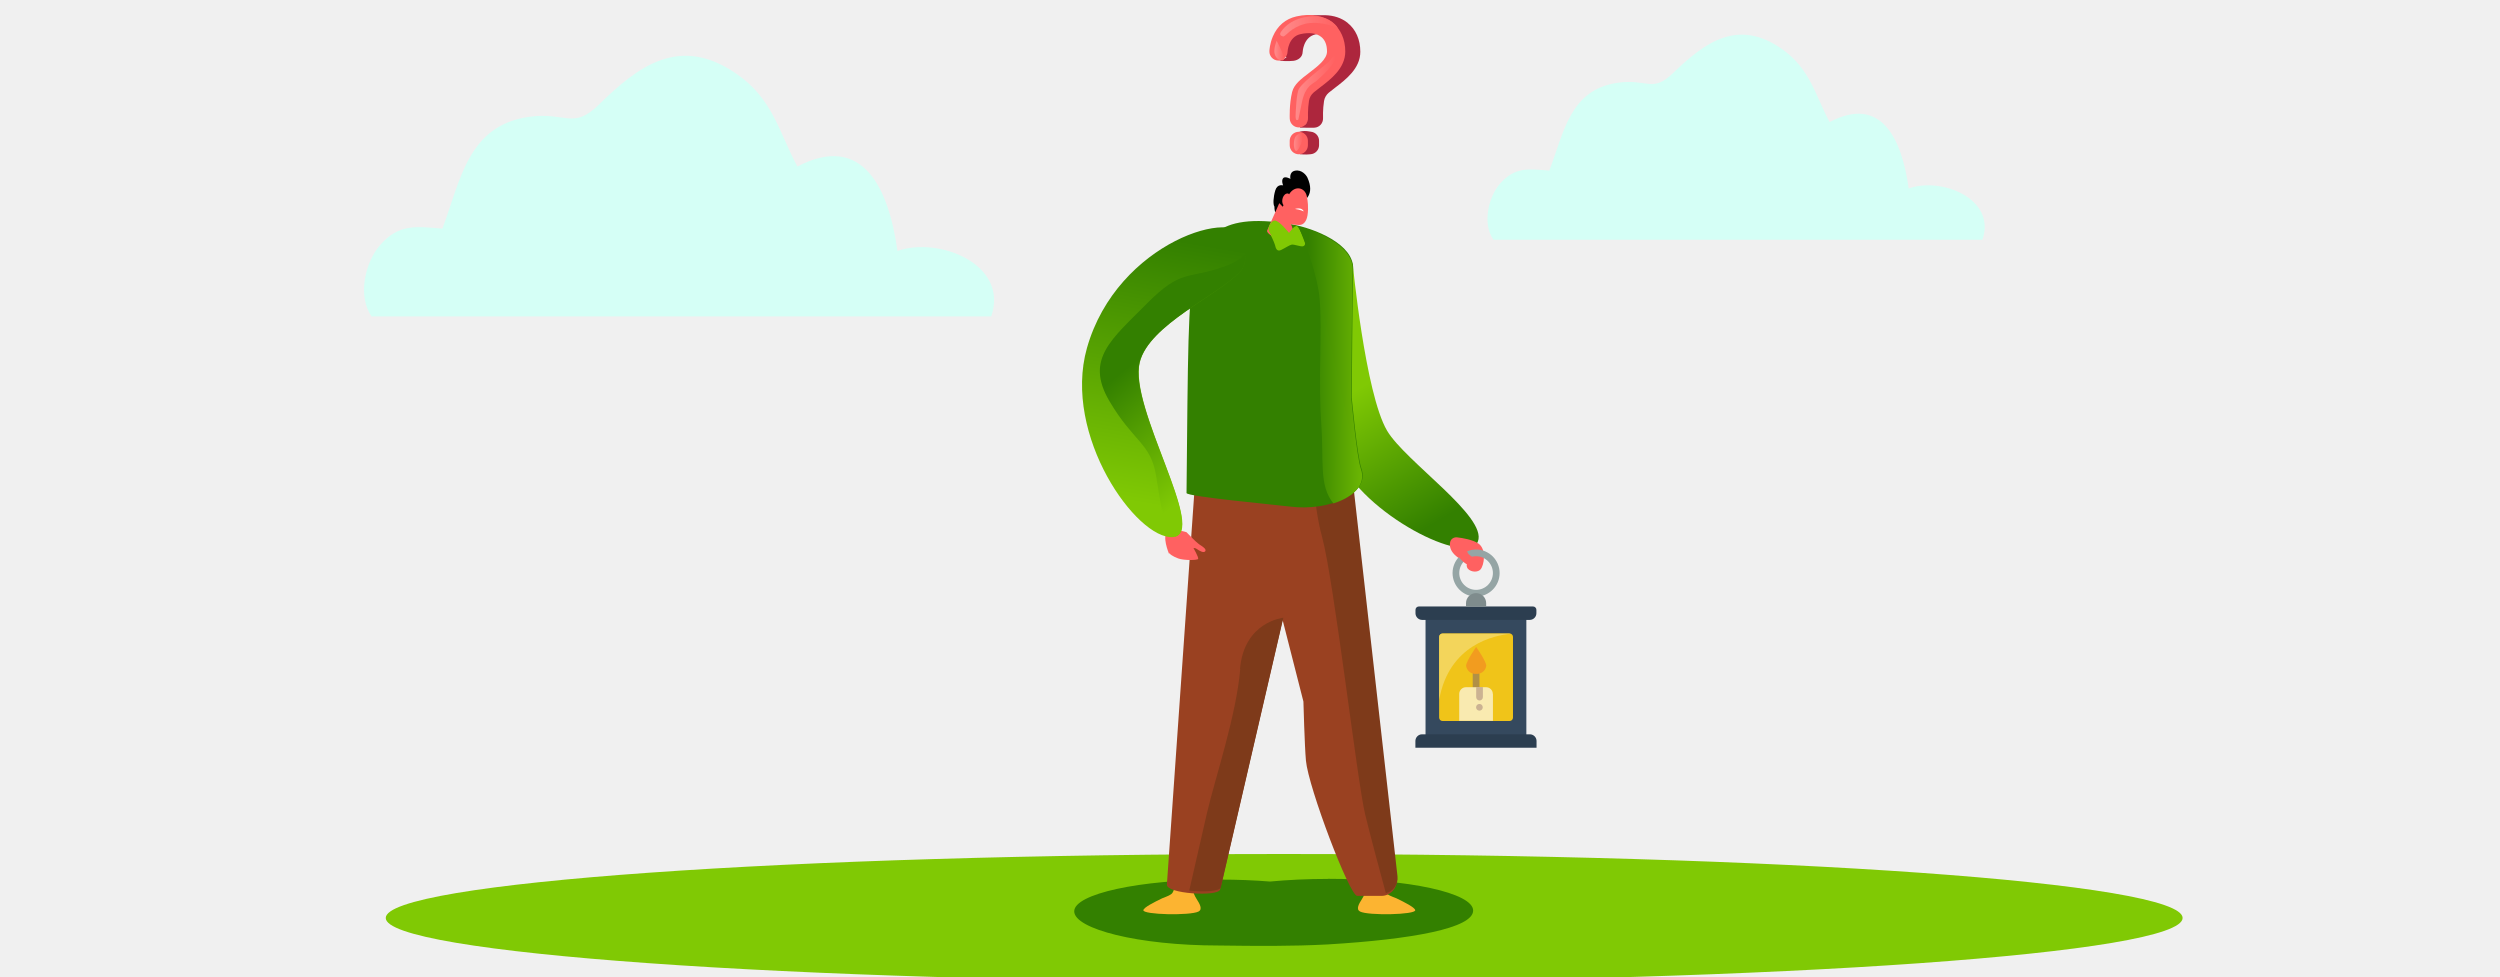
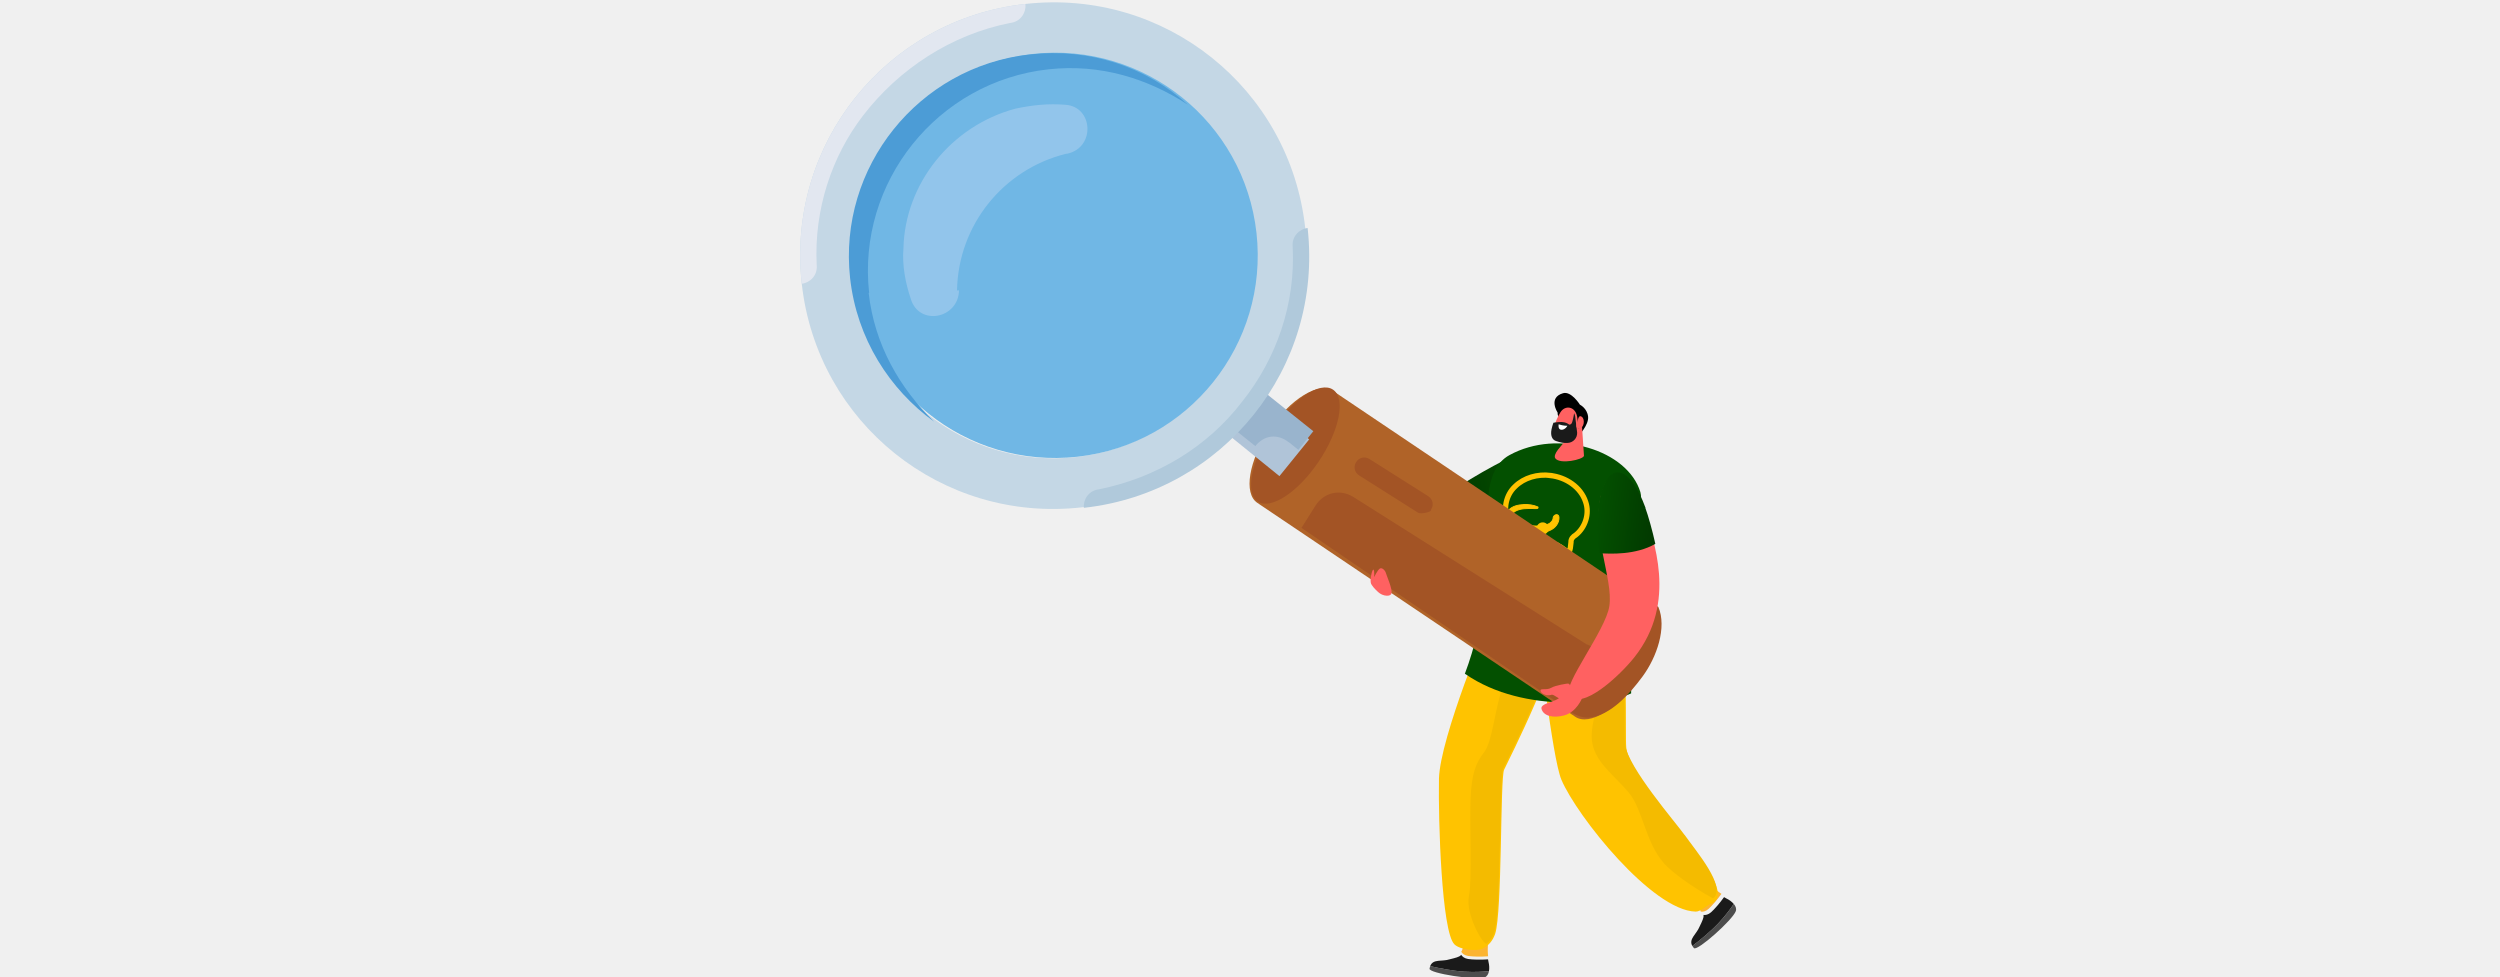
- <svg xmlns="http://www.w3.org/2000/svg" xmlns:xlink="http://www.w3.org/1999/xlink" width="512" height="200" version="1.1" viewBox="0 0 512 200" xml:space="preserve">
-   <defs>
-     <linearGradient id="linearGradient6575">
-       <stop style="stop-color:#338000" offset="0" />
-       <stop style="stop-color:#80c904" offset="1" />
-     </linearGradient>
-     <clipPath id="clipPath1306">
-       <path d="m4155 3015c-0.15 0-0.3 0.02-0.44 0.05-4.85 1.12-8.06 4.02-3.62 9.84 0 0 15.2 26.3 57 30.2 2.8 0.26 5.49 0.38 8.06 0.38 35.6 0 48.6-23.3 48.6-23.3s-23.5 10.2-48.2 10.2c-6.12 0-12.3-0.63-18.2-2.2-28.9-7.69-38.2-25.2-43.2-25.2" />
-     </clipPath>
-     <linearGradient id="linearGradient1312" x2="1" gradientTransform="matrix(116 0 0 -116 4149 3036)" gradientUnits="userSpaceOnUse">
-       <stop style="stop-color:#ff8a8a" offset="0" />
-       <stop style="stop-color:#ff6161" offset="1" />
-     </linearGradient>
-     <clipPath id="clipPath1322">
-       <path d="m4152 2967c-5.49 0-12 4.35-14.2 12.9-2.76 10.4 3.99 26.5 3.99 26.5s19.6-36.4 13.7-38.8c-1.07-0.43-2.24-0.65-3.46-0.65" />
-     </clipPath>
-     <linearGradient id="linearGradient1328" x2="1" gradientTransform="matrix(19.5 0 0 -19.5 4138 2987)" gradientUnits="userSpaceOnUse">
-       <stop style="stop-color:#ff8a8a" offset="0" />
-       <stop style="stop-color:#ff6161" offset="1" />
-     </linearGradient>
-     <clipPath id="clipPath1338">
-       <path d="m4183 2847c-1.05 0-2.09 0.61-2.46 1.84-0.52 1.77-0.87 3.75-0.81 5.83 0.19 7.1 1.69 47.2 6.92 55.5 11 17.6 60.2 52.3 63 57.4 1.82 3.28 6.52 8.5 8.91 8.5 1.31 0 1.92-1.56 1-5.86-2.62-12.2-31.2-39.2-38.5-45-7.29-5.79-21.5-9.33-28.4-41.6-2.62-12.3-5.43-26.2-7.11-34.5-0.27-1.37-1.4-2.07-2.52-2.07" />
-     </clipPath>
-     <linearGradient id="linearGradient1344" x2="1" gradientTransform="matrix(80.3 0 0 -80.3 4179 2911)" gradientUnits="userSpaceOnUse">
-       <stop style="stop-color:#ff8a8a" offset="0" />
-       <stop style="stop-color:#ff6161" offset="1" />
-     </linearGradient>
-     <clipPath id="clipPath1354">
-       <path d="m4181 2785c-0.3 0-0.57 0.09-0.82 0.29-5.16 4.17-4.54 18.8-1.93 25.9 2.62 7.1 11.1 9.59 11.1 9.59 0.38 0.06 0.72 0.09 1.05 0.09 5.66 0 4.77-8.97 1.73-18-3.04-8.97-8.22-17.9-11.1-17.9" />
-     </clipPath>
-     <linearGradient id="linearGradient1360" x2="1" gradientTransform="matrix(18.2 0 0 -18.2 4176 2803)" gradientUnits="userSpaceOnUse">
-       <stop style="stop-color:#ff8a8a" offset="0" />
-       <stop style="stop-color:#ff6161" offset="1" />
-     </linearGradient>
-     <linearGradient id="linearGradient6569" x1="558" x2="546" y1="-20.1" y2="50.1" gradientTransform="matrix(.764 0 0 .764 -183 64.9)" gradientUnits="userSpaceOnUse">
-       <stop style="stop-color:#338000" offset="0" />
-       <stop style="stop-color:#80c904" offset="1" />
-     </linearGradient>
-     <linearGradient id="linearGradient6577" x1="590" x2="610" y1="12" y2="12.1" gradientTransform="matrix(.764 0 0 .764 -183 64.9)" gradientUnits="userSpaceOnUse" xlink:href="#linearGradient6575" />
-     <linearGradient id="linearGradient6585" x1="627" x2="606" y1="53.6" y2="17.9" gradientTransform="matrix(.764 0 0 .764 -183 64.9)" gradientUnits="userSpaceOnUse" xlink:href="#linearGradient6575" />
-     <linearGradient id="linearGradient6593" x1="535" x2="558" y1="19" y2="47.6" gradientTransform="matrix(.764 0 0 .764 -183 64.9)" gradientUnits="userSpaceOnUse" xlink:href="#linearGradient6575" />
-   </defs>
-   <path d="m306 49.1h100c2.92-8.44-8.5-12.9-15.1-10.5-1.4-10.1-5.57-19.2-16.2-13.6-2.96-5.53-3.96-10.9-9.81-15-9.06-6.31-15.8-1.26-22.3 5.01-4.15 4.03-5.26 1.11-11.2 1.93-9.94 1.36-11.1 10.3-14.1 18-4.21-0.336-7-0.831-10.1 2.69-2.34 2.68-3.68 8.19-1.31 11.5" style="fill:#d5fff6;stroke-width:.062" />
-   <path d="m76 64.8h127c3.7-10.7-10.8-16.4-19.2-13.4-1.78-12.8-7.06-24.3-20.5-17.3-3.76-7-5.03-13.9-12.5-19-11.6-8-20.1-1.59-28.2 6.38-5.27 5.12-6.69 1.41-14.2 2.44-12.6 1.73-14.1 13.1-17.8 22.9-5.34-0.427-8.94-1.06-12.8 3.43-2.98 3.41-4.67 10.4-1.66 14.6" style="fill:#d5fff6;stroke-width:.062" />
-   <path d="m447 188c0 7.25-82.5 13.1-184 13.1-102 0-184-5.89-184-13.1 0-7.25 82.5-13.1 184-13.1 102 0 184 5.88 184 13.1" style="fill:#80c904;stroke-width:.062" />
-   <path d="m272 180c-4.21 0-8.19 0.193-11.9 0.539-3.2-0.257-6.63-0.399-10.3-0.399-16.4 0-29.8 2.92-29.8 6.5 0 3.6 13.1 7 29.6 7 8.06 0.111 14.8 0.168 22.3-0.22 17.3-1.04 29.8-3.32 29.8-6.94 0-3.6-13.3-6.5-29.8-6.5" style="fill:#338000;stroke-width:.062" />
-   <path d="m277 53.7s2.59 26.9 7.07 34.5c3.73 6.32 20.6 17.6 18.6 22.7-2.05 5.16-23.6-5.55-28.5-17.2-4.89-11.6 2.85-40 2.85-40" style="fill:url(#linearGradient6585)" />
-   <path d="m297 111c0.138-0.626 0.764-1.02 1.4-0.95 1.19 0.137 3.18 0.472 4.35 1.25 1.76 1.17 1.2 4.54 0.437 5.34-0.767 0.796-2.42 0.371-2.72-0.422-0.307-0.794 0.236-0.934 0.236-0.934s-4.32-1.46-3.71-4.28" style="fill:#ff6161" />
-   <path d="m279 184c0.693-1.08 0.865-2.25 0.928-3.21l3.55-0.087s-0.212 1.22 0.409 2.16c0.272 0.409 1.04 0.699 2.1 1.11 1.68 0.814 3.76 1.86 3.85 2.43 0.142 0.944-9.65 1.15-11.3 0.277-0.862-0.461-0.292-1.5 0.466-2.68" style="fill:#fcb431" />
-   <path d="m245 184c-0.693-1.08-0.865-2.25-0.929-3.21l-3.55-0.087s0.212 1.22-0.409 2.16c-0.272 0.409-1.04 0.699-2.1 1.11-1.68 0.814-3.76 1.86-3.85 2.43-0.142 0.944 9.65 1.15 11.3 0.277 0.862-0.461 0.292-1.5-0.466-2.68" style="fill:#fcb431" />
-   <path d="m286 180-9.21-81.5-16.5 2.52-15.6-1.49-5.71 81.6c-0.219 1.94 10.5 2.56 10.9 1.05l12.8-55.2 4.26 16.7s0.241 9.1 0.516 12.1c0.495 5.47 8.93 27.7 10.5 27.7h4.95c1.88 0 3.35-1.64 3.13-3.51" style="fill:#9a4121" />
-   <path d="m254 137c-0.825 9.7-5.17 22.4-6.81 29.5-1.33 5.76-3.04 13.3-3.64 15.9 2.94 0.329 6.3 0.146 6.48-0.687l12.8-55.2s-8.05 0.784-8.88 10.5" style="fill:#7e3a1a" />
-   <path d="m277 98.1-7.95 1.22c0.293 3.54 0.809 7.35 1.7 10.6 2.48 9.12 7.22 50.3 8.84 56.9 1.07 4.4 3.03 11.7 4.23 16.1 1.5-0.366 2.57-1.8 2.39-3.42l-9.21-81.5" style="fill:#7e3a1a" />
-   <path d="m243 101c0.287-28.3 0.257-39.8 1.63-44.9 1.77-6.52 3.77-12.9 19.7-10.2 4.98 0.854 13 4.15 12.8 9.2-0.124 3.12-0.29 26.3-0.29 26.3s1.11 12.1 1.97 14.5c1.93 5.41-6.92 8.81-14.5 7.86-2.93-0.364-21.3-2.07-21.3-2.78" style="fill:#338000" />
-   <path d="m260 47.6s0.991 2.05 1.12 2.58c0.127 0.533 0.332 1.46 1.24 1.02 0.906-0.442 1.72-1.01 2.18-1.1 0.467-0.091 1.84 0.452 2.29 0.342 0.457-0.109 0.833-0.614-0.185-2.29-1.02-1.68-0.287-0.269-1.82 0.076-1.53 0.345-3.11 0.313-3.32-0.034-0.213-0.346-1.51-0.594-1.51-0.594" style="fill:#80c904" />
-   <path d="m261 42.3-3e-3 -7.64e-4c-0.299-0.416-0.239-1.93 0.187-3.32 0.427-1.39 1.6-1.01 1.6-1.01s-0.403-0.917-0.022-1.45c0.38-0.533 1.52 0.119 1.52 0.119s-0.333-1.42 0.939-1.68c1.36-0.283 2.31 0.914 2.54 1.42 1.63 3.59-0.782 4.75-0.782 4.75-0.551 2.01-5.82 2.31-5.82 2.31s-0.168-0.434-0.161-1.15" />
-   <path d="m262 41.6-2.51 5.66c-0.082 0.821 3.64 2.76 5.03 1.84 0.409-0.27 0.867-0.325 0.588-1.21l-1.71-4.84-1.4-1.44" style="fill:#ff6161" />
-   <path d="m264 39.8-1.56 3.06c-0.433 1.05 0.045 2.26 1.08 2.72 0.829 0.37 1.39 0.458 2.52 0.496 0.94 0.032 1.55-0.779 1.74-1.99 0.245-1.57 0.025-3.08-0.141-3.89-0.373-1.83-2.47-2.32-3.64-0.399" style="fill:#ff6161" />
-   <path d="m267 43.3s-0.703-0.374-1.79-0.509c0 0 1.45-0.456 1.79 0.509" style="fill:#fff" />
-   <path d="m264 41.1c-0.013-0.213 7e-3 -0.425 0.04-0.636 0.062-0.399 0.062-1.01-0.577-0.808-0.93 0.29-1.24 2.23-0.28 2.55 0.715 0.234 0.848-0.57 0.817-1.1" style="fill:#ff6161" />
-   <path d="m264 47.7s1.15-1.72 1.68-1.35c0.532 0.374 2.02 3.84 1.03 3.77-0.982-0.073-2.15-0.62-2.15-0.62s-2.87 1.38-3 0.718c-0.131-0.667-1.88-2.56-1.77-3.41 0.1-0.852 0.786-1.69 1.31-1.65 0.962 0.066 2.9 2.55 2.9 2.55" style="fill:#80c904" />
-   <path d="m243 109s1.92 2.02 2.55 2.45c0.626 0.428 1.58 0.954 1.3 1.42-0.282 0.471-1.19-0.043-1.73-0.427-0.54-0.383-1.03-0.111-1.03-0.111l-4.69 1.05s-1.58-3.8-0.178-4.5c1.4-0.705 3.78 0.12 3.78 0.12" style="fill:#ff6161" />
-   <path d="m255 49.1c-1.21-6.94-26.2 0.249-32.4 22.2-5.04 17.9 10.2 39.2 17.6 38.7 7.46-0.566-9.09-26.5-6.77-35.8 1.93-7.74 16.1-13.7 20.6-18.6 1.53-1.66 1.19-4.93 0.918-6.47" style="fill:url(#linearGradient6569)" />
-   <path d="m266 46.5c1.42 3.47 3.87 10.1 4.26 14.7 0.553 6.64-0.317 16.5 0.333 25.5 0.552 7.69-0.531 12.7 2.49 16.4 4.03-1.29 6.78-3.82 5.62-7.07-0.852-2.38-1.97-14.5-1.97-14.5s0.166-23.2 0.29-26.3c0.178-4.47-6.13-7.58-11-8.82" style="fill:url(#linearGradient6577)" />
-   <path d="m254 55.6c0.856-0.934 1.12-2.37 1.15-3.72-0.854 0.973-2.25 1.95-4.5 2.74-7.4 2.62-8.64 0.355-15.8 7.58-7.13 7.23-12.7 11.3-7.67 19.9 5.02 8.55 8.54 8.61 9.62 15.5 1.06 6.78 1.5 10.3 3.89 12.3 6.05-1.83-9.57-26.7-7.31-35.7 1.93-7.74 16.1-13.7 20.6-18.6" style="fill:url(#linearGradient6593)" />
-   <path d="m276 4.68c-1.25-0.997-2.85-1.53-4.64-1.57v-7.64e-4h-0.035c-0.133-0.003-0.267-0.003-0.401 0h-2.77l1.05 0.172c-0.205 0.037-0.411 0.077-0.618 0.125-2.21 0.504-3.87 1.92-4.81 4.1-0.647 1.51-0.709 2.87-0.714 3.02-0.015 0.458 0.137 0.883 0.401 1.22-0.311 0.265-1.49 0.707-1.49 0.707s1.99 0.129 2.95 7.65e-4c0.991-0.132 1.83-0.794 1.86-1.8 7.6e-4 -0.031 0.129-3.05 2.62-3.61 1.79-0.409 3.3-0.211 4.26 0.555 0.793 0.633 1.2 1.64 1.2 3 0 1.58-1.95 3.07-3.68 4.38-1.65 1.26-3.08 2.34-3.46 3.9-0.623 2.53-0.497 5.38-0.491 5.5 0.016 0.342 0.123 0.658 0.298 0.926-0.16 0.22-1.23 0.5-1.33 0.847l2.89 0.002 0.088-0.002c1.03-0.046 1.82-0.919 1.78-1.95-7.7e-4 -0.02-0.075-1.77 0.204-3.51 0.106-0.668 0.454-1.27 0.971-1.71 0.416-0.352 0.916-0.733 1.31-1.03 2.17-1.66 5.15-3.92 5.15-7.35 0-2.48-0.924-4.58-2.6-5.91" style="fill:#ad263d" />
-   <path d="m268 26.9c-0.375-0.069-1.15-0.141-1.85 0.07l0.09 4.62s1.24 0.113 1.94 0.016l0.195-0.018c0.988-0.047 1.77-0.863 1.77-1.86v-0.896c0-0.946-0.705-1.73-1.62-1.85-0.177-0.022-0.356-0.049-0.533-0.083" style="fill:#ad263d" />
-   <path d="m266 26.1c-0.988 0-1.81-0.776-1.86-1.77-5e-3 -0.12-0.131-2.97 0.493-5.5 0.383-1.56 1.81-2.64 3.46-3.9 1.72-1.31 3.68-2.8 3.68-4.38-2e-3 -1.36-0.403-2.37-1.2-3-0.961-0.766-2.47-0.964-4.26-0.555-2.49 0.57-2.62 3.58-2.62 3.61-0.034 1.01-0.862 1.8-1.86 1.8l-0.064-7.65e-4c-1.03-0.034-1.83-0.896-1.8-1.92 5e-3 -0.151 0.067-1.51 0.714-3.02 0.935-2.18 2.6-3.6 4.81-4.1 2.91-0.666 5.55-0.214 7.42 1.27 1.67 1.34 2.6 3.44 2.6 5.91 7.6e-4 3.43-2.98 5.7-5.15 7.35-0.396 0.302-0.896 0.683-1.31 1.03-0.517 0.437-0.864 1.04-0.97 1.71-0.279 1.75-0.205 3.49-0.205 3.51 0.046 1.03-0.748 1.9-1.78 1.95l-0.088 0.002" style="fill:#ff6161" />
-   <path d="m266 31.6c-1.03 0-1.87-0.834-1.87-1.86v-0.896c0-1.03 0.835-1.86 1.87-1.86 1.03 0 1.86 0.834 1.86 1.86v0.896c0 1.03-0.835 1.86-1.86 1.86" style="fill:#ff6161" />
-   <g transform="matrix(.102 0 0 -.102 -161 315)">
-     <g clip-path="url(#clipPath1306)">
-       <path d="m4155 3015c-0.15 0-0.3 0.02-0.44 0.05-4.85 1.12-8.06 4.02-3.62 9.84 0 0 15.2 26.3 57 30.2 2.8 0.26 5.49 0.38 8.06 0.38 35.6 0 48.6-23.3 48.6-23.3s-23.5 10.2-48.2 10.2c-6.12 0-12.3-0.63-18.2-2.2-28.9-7.69-38.2-25.2-43.2-25.2" style="fill:url(#linearGradient1312)" />
+ <svg xmlns="http://www.w3.org/2000/svg" width="512" height="200" version="1.1" viewBox="0 0 512 200" xml:space="preserve">
+   <path d="m300 190s-0.036 3.95-0.736 4.93c0.229 0.357 0.648 0.732 1.42 0.853 0.879 0.138 2.59 0.186 4.08 0.069-0.204-1.59 0.084-4.34 0.141-5.21l-4.9-0.639" style="fill:#fcb431;stroke-width:.186" />
+   <path d="m300 199c-2.68-0.173-5.63-0.8-7.09-1.14-0.057 0.154-0.108 0.324-0.139 0.526-0.149 0.954 9.53 2.43 11.3 1.77 0.476-0.179 0.756-0.652 0.869-1.26-1.29 0.128-3.06 0.227-4.94 0.106" style="fill:#4d4d4d;stroke-width:.186" />
+   <path d="m300 199c1.88 0.121 3.65 0.022 4.94-0.106 0.108-0.572 0.066-1.26-0.103-1.93-0.037-0.144-0.065-0.313-0.087-0.493-1.49 0.117-3.2 0.068-4.08-0.069-0.771-0.121-1.19-0.497-1.42-0.853-0.017 0.022-0.032 0.044-0.049 0.064-0.326 0.374-1.14 0.564-2.26 0.842-1.63 0.541-3.46-0.149-4.04 1.41 1.46 0.341 4.42 0.968 7.09 1.14" style="fill:#1a1a1a;stroke-width:.186" />
+   <path d="m345 183s3.02 2.55 3.33 3.71c0.421 0.051 0.977-0.033 1.56-0.549 0.667-0.589 1.79-1.87 2.66-3.1-1.35-0.855-3.29-2.83-3.92-3.44l-3.62 3.37" style="fill:#fcb431;stroke-width:.186" />
+   <path d="m352 189c-1.84 1.95-4.21 3.82-5.4 4.73 0.082 0.143 0.18 0.288 0.315 0.442 0.64 0.724 7.96-5.79 8.58-7.58 0.167-0.48-0.02-0.997-0.413-1.47-0.727 1.08-1.78 2.5-3.07 3.87" style="fill:#4d4d4d;stroke-width:.186" />
+   <path d="m352 189c1.29-1.37 2.35-2.79 3.07-3.87-0.372-0.448-0.929-0.855-1.55-1.15-0.135-0.065-0.283-0.151-0.435-0.248-0.862 1.22-1.99 2.51-2.66 3.1-0.585 0.516-1.14 0.6-1.56 0.549 6e-3 0.025 0.014 0.052 0.018 0.077 0.08 0.489-0.291 1.23-0.792 2.27-0.627 1.6-2.32 2.57-1.5 4.01 1.2-0.908 3.56-2.78 5.4-4.73" style="fill:#1a1a1a;stroke-width:.186" />
+   <path d="m308 94.3s-13.7 6.97-13.4 9.53c0.321 2.57 12.4 6.91 13.7 6.51 1.26-0.401-0.306-16-0.306-16" style="fill:url(#linearGradient13088);stroke-width:.186" />
+   <path d="m315 129s2.84 26.1 4.78 30.7c3.19 7.49 18.6 26.8 27.5 27 0.987 0.025 2.35-1.3 2.94-1.5 0.98-0.335 1.45-0.954 1.56-1.76 0.409-3.07-4.52-8.85-6.52-11.7-1.57-2.26-11.7-13.9-12.2-18.6-0.268-2.6 0.464-21.9-1.69-25.5-2.16-3.57-16.4 1.33-16.4 1.33" style="fill:#ffc300;stroke-width:.186" />
+   <path d="m305 127s-10.1 24-10.3 32.5c-0.159 8.49 0.534 31.3 3.16 33.9 1.16 1.15 4.61 1.43 5.71 0.912 1.3-0.615 2.18-1.71 2.64-3.07 1.46-4.37 1.02-31.8 1.83-33.6 0.817-1.72 12.2-24.2 11-29.2-1.28-5.02-14-1.48-14-1.48" style="fill:#ffc300;stroke-width:.186" />
+   <path d="m345 171c-1.57-2.26-11.7-13.9-12.2-18.6-0.249-2.41 0.361-19.1-1.26-24.4l-1.86-1.29-3.33-1.02c-1.14 0.066-2.39 0.243-3.62 0.475 1.01 3.39 3.2 10.8 4.08 14 1.16 4.17-1.49 8.24-0.673 12.2 0.821 4 4.63 6.57 7.47 10 2.83 3.43 3.37 10.1 7.14 14.4 1.71 1.95 5.88 4.94 10.1 7.23 2.84-2.35-3.49-9.66-5.83-13" style="fill:#f4bb00;stroke-width:.186" />
+   <path d="m306 191c1.46-4.37 1.02-31.8 1.83-33.6 0.522-1.1 5.36-10.6 8.47-18.7-0.061-0.455-0.161-0.827-0.314-1.08-1.19-1.95-6.63-1.12-8.21 3.03-1.58 4.15-2.09 11.2-3.82 13.4-1.73 2.21-2.59 4.43-2.79 9.74-0.206 5.31 0.371 16.4-0.335 19.8-0.705 3.44 2.66 9.64 3.63 9.71 0.714-0.614 1.23-1.42 1.55-2.36" style="fill:#f4bb00;stroke-width:.186" />
+   <path d="m300 138c4.14-10.9 5.26-24.3 5-28.1-0.25-3.56-1.6-13.6 4.15-16.7 10-5.48 24.2-0.99 26.8 7.59 0.824 2.82-2.05 10.1-3.98 14.5-0.998 2.27-1.23 4.81-0.643 7.22 1.15 4.71 2.88 13 2.73 19.5-3.68 1.8-21.7 4.54-34-4" style="fill:#035000;stroke-width:.186" />
+   <g transform="matrix(3.46 0 0 3.46 412 23)">
+     <path d="m-27.3 21.5c0.9 0.1 1.79 0.672 2.08 1.56 0.243 0.695-0.018 1.51-0.586 1.96-0.157 0.092-0.29 0.229-0.28 0.422-0.027 0.161-0.023 0.331-0.072 0.486-0.212 0.144-0.426-0.175-0.632-0.244-0.198-0.174-0.455-0.083-0.69-0.091-0.959-0.001-1.96-0.533-2.34-1.44-0.294-0.668-0.113-1.5 0.418-2 0.546-0.538 1.35-0.751 2.1-0.659z" style="fill:none;stroke-width:.313;stroke:#ffc300" />
+     <g transform="matrix(.0746 0 0 .0746 -34.2 20.9)">
+       <g transform="matrix(1.33 .158 -.158 1.33 4740 -1e3)" style="fill:#ffc300;shape-inside:url(#rect3271);stroke-width:.426;stroke:#ffc300;white-space:pre" aria-label="ب">
+         <path d="m-3349 1181c0.407 3.15-1.49 6.18-4.11 7.8-4.11 2.78-9.26 3.35-14.1 3.19-4.23-0.23-8.7-1.6-11.5-4.92-1.57-1.9-1.93-4.78-0.523-6.87 1.86-2.9 5.39-3.98 8.6-4.54 2.81-0.47 5.74-0.435 8.47 0.422 0.883 1.2-1.7 1.18-2.48 1.26-3.63 0.393-7.54 0.646-10.6 2.88-1.43 1.02-1.69 3.18-0.332 4.37 2.07 2.3 5.36 2.66 8.27 2.9 4.17 0.286 8.53-0.1 12.3-1.99 1.52-0.849 2.76-2.47 2.57-4.29 0.123-1.23 1.68-2.51 2.82-1.62 0.402 0.348 0.536 0.892 0.615 1.39z" style="fill:#ffc300;stroke-width:.55;stroke:#ffc300" />
+       </g>
+       <path d="m91.1 50.6a4.84 4.84 0 0 1-5.37 4.23 4.84 4.84 0 0 1-4.23-5.38 4.84 4.84 0 0 1 5.38-4.23 4.84 4.84 0 0 1 4.23 5.38z" style="fill:#ffc300;paint-order:markers fill stroke" />
    </g>
  </g>
-   <g transform="matrix(.102 0 0 -.102 -161 315)">
-     <g clip-path="url(#clipPath1322)">
-       <path d="m4152 2967c-5.49 0-12 4.35-14.2 12.9-2.76 10.4 3.99 26.5 3.99 26.5s19.6-36.4 13.7-38.8c-1.07-0.43-2.24-0.65-3.46-0.65" style="fill:url(#linearGradient1328)" />
-     </g>
-   </g>
-   <g transform="matrix(.102 0 0 -.102 -161 315)">
-     <g clip-path="url(#clipPath1338)">
-       <path d="m4183 2847c-1.05 0-2.09 0.61-2.46 1.84-0.52 1.77-0.87 3.75-0.81 5.83 0.19 7.1 1.69 47.2 6.92 55.5 11 17.6 60.2 52.3 63 57.4 1.82 3.28 6.52 8.5 8.91 8.5 1.31 0 1.92-1.56 1-5.86-2.62-12.2-31.2-39.2-38.5-45-7.29-5.79-21.5-9.33-28.4-41.6-2.62-12.3-5.43-26.2-7.11-34.5-0.27-1.37-1.4-2.07-2.52-2.07" style="fill:url(#linearGradient1344)" />
-     </g>
-   </g>
-   <g transform="matrix(.102 0 0 -.102 -161 315)">
-     <g clip-path="url(#clipPath1354)">
-       <path d="m4181 2785c-0.3 0-0.57 0.09-0.82 0.29-5.16 4.17-4.54 18.8-1.93 25.9 2.62 7.1 11.1 9.59 11.1 9.59 0.38 0.06 0.72 0.09 1.05 0.09 5.66 0 4.77-8.97 1.73-18-3.04-8.97-8.22-17.9-11.1-17.9" style="fill:url(#linearGradient1360)" />
-     </g>
-   </g>
-   <path d="m240 112-0.408 1.42s0.37 0.446 1.7 0.948c1.13 0.425 3.95 0.403 4.09 0.092 0.144-0.31-1.08-2.45-1.08-2.45h-4.31" style="fill:#ff6161" />
-   <g transform="matrix(.0595 0 0 .0595 255 132)">
-     <path d="m621-94.4h347v427h-347z" fill="#35495e" style="stroke-width:1.33" />
-     <path d="m922-26.4v278c0 6.39-5.18 11.6-11.6 11.6h-231c-6.39 0-11.6-5.18-11.6-11.6v-278c0-6.39 5.18-11.6 11.6-11.6h231c6.39 0 11.6 5.18 11.6 11.6z" fill="#f0c419" style="stroke-width:1.33" />
-     <path d="m915-37.1c-56.6 5.2-213 36.7-247 227v-216c0-6.39 5.18-11.6 11.6-11.6h231c1.55 0.005 3.08 0.318 4.51 0.927z" fill="#f3d55b" style="stroke-width:1.33" />
-     <path d="m610 309h370c12.8 0 23.1 10.4 23.1 23.1v23.1h-417v-23.1c0-12.8 10.4-23.1 23.1-23.1z" fill="#2c3e50" style="stroke-width:1.33" />
-     <path d="m598-131h393c6.39 0 11.6 5.18 11.6 11.6v11.6c0 12.8-10.4 23.1-23.1 23.1h-370c-12.8 0-23.1-10.4-23.1-23.1v-11.6c0-6.39 5.18-11.6 11.6-11.6z" fill="#2c3e50" style="stroke-width:1.33" />
-     <path d="m795 159c-6.39 0-11.6-5.18-11.6-11.6v-46.3c0-6.39 5.18-11.6 11.6-11.6s11.6 5.18 11.6 11.6v46.3c0 6.39-5.18 11.6-11.6 11.6z" fill="#b19046" style="stroke-width:1.33" />
-     <path d="m795-165c-44.7 0-81-36.3-81-81 0-44.7 36.3-81 81-81 44.7 0 81 36.3 81 81-0.052 44.7-36.3 80.9-81 81zm0-139c-32 0-57.9 25.9-57.9 57.9 0 32 25.9 57.9 57.9 57.9 32 0 57.9-25.9 57.9-57.9-0.036-31.9-25.9-57.8-57.9-57.9z" fill="#95a5a5" style="stroke-width:1.33" />
-     <path d="m795-177c19.2 0 34.7 15.5 34.7 34.7v11.6h-69.4v-11.6c0-19.2 15.5-34.7 34.7-34.7z" fill="#7f8c8d" style="stroke-width:1.33" />
-     <path d="m830 73.1c-2.12 17.1-17.5 29.5-34.7 27.8-17.2 1.69-32.6-10.6-34.7-27.8 0-15.3 34.7-64.8 34.7-64.8s34.7 49.5 34.7 64.8z" fill="#f29c1f" style="stroke-width:1.33" />
-     <path d="m853 170v92.6h-116v-92.6c0.042-12.8 10.4-23.1 23.1-23.1h69.4c12.8 0.036 23.1 10.4 23.1 23.1z" fill="#f9eab0" style="stroke-width:1.33" />
-     <g transform="matrix(1.33 0 0 1.33 587 -327)" fill="#cbb292">
-       <path d="m174 356v26c0 4.79-3.88 8.68-8.68 8.68s-8.68-3.88-8.68-8.68v-26z" />
-       <path d="m165 417c-1.14-0.016-2.25-0.25-3.3-0.695-2.18-0.789-3.89-2.5-4.68-4.69-0.926-2.1-0.926-4.49 0-6.59 0.438-1.05 1.05-2.02 1.82-2.86 0.832-0.785 1.8-1.4 2.86-1.82 3.23-1.36 6.96-0.637 9.46 1.82 1.59 1.66 2.48 3.86 2.52 6.16-0.012 1.14-0.25 2.25-0.695 3.3-0.418 1.06-1.04 2.04-1.82 2.87-1.66 1.58-3.86 2.48-6.16 2.52z" />
-     </g>
-   </g>
-   <path d="m298 113s2.25 4.09 4.98 2.65c0.683-0.359-1.82-1.63-2.3-2.28-0.329-0.448-0.521-2.12-0.601-2.14-0.082-0.02-3.42-1.18-2.08 1.77" style="fill:#ff6161" />
+   <path d="m260 88c-4.27 6.34-5.38 13.1-2.48 15v9.1e-4l65.1 43.8 4.4e-4 4.7e-4c2.9 1.95 8.72-1.61 13-7.95 4.27-6.34 5.38-13.1 2.48-15l-65.1-43.8c-2.9-1.95-8.72 1.61-13 7.95" style="fill:#b06328;stroke-width:.186" />
+   <path d="m273 79.8c2.65 1.78 1.35 8.35-2.91 14.7-4.25 6.32-9.85 9.99-12.5 8.21-2.65-1.78-1.35-8.35 2.91-14.7 4.25-6.32 9.85-9.99 12.5-8.21" style="fill:#a35425;stroke-width:.186" />
+   <path d="m325 132-47.8-30.2c-2.73-1.72-6.07-0.971-7.79 1.76l-2.87 4.55 50.3 34.3c2.73 1.72 5.66 4.85 8.72 4.55 4.42-0.524 8.24-4.92 10.8-8.37 2.97-4 5.05-10.1 3.27-14.3-11.4-6.98-3.08 13.2-14.6 7.69z" style="fill:#a35425;stroke-width:.327" />
+   <path d="m328 101c-2.22 8.36 2.42 17.4 1.6 23.1-0.702 4.93-9.63 16.2-8.25 18.2 2.5 3.49 10.5-4.04 13.4-7.73 8.92-11.3 3.79-24.1 1.99-30.1-2.38-7.89-7.02-9.79-8.71-3.43" style="fill:#ff6161;stroke-width:.186" />
+   <path d="m324 143s-1.09 2.81-3.63 3.51c-2.25 0.616-4.28 0.13-4.67-1.33-0.323-1.21 3.12-1.42 3.77-2.42 0.652-1 1.27-2.85 2.66-2.29 1.38 0.56 2.67 1.45 1.87 2.53" style="fill:#ff6161;stroke-width:.186" />
+   <path d="m321 140s-2.37 0.303-3.33 0.874c-0.954 0.57-2.39-0.049-2.15 0.671 0.237 0.72 1.57 1.02 2.17 0.762 0.597-0.261 1.61 1.22 2.51 0.732 0.894-0.484 2.01-3.16 0.807-3.04" style="fill:#ff6161;stroke-width:.186" />
+   <path d="m337 104c-3.28-8.9-7.45-9.28-9.14-2.91-0.918 3.46-0.801 8.02-0.349 12.2 2.31 0.164 7.52 0.389 11.5-1.91-0.578-2.63-1.44-5.73-2.04-7.35" style="fill:url(#linearGradient13080);stroke-width:.186" />
+   <path d="m284 122c-0.655-0.022-1.27-0.305-1.76-0.748-0.588-0.54-1.41-1.37-1.51-1.93-0.165-0.88 0.344-2.92 0.572-2.64 0.228 0.28 0.123 1.52 0.123 1.52s0.642-1.36 1.12-1.73c0.478-0.368 1.17 0.394 1.29 0.898 0.128 0.504 1.39 3.29 1.13 4.17-0.114 0.383-0.534 0.477-0.97 0.464" style="fill:#ff6161;stroke-width:.186" />
+   <path d="m292 105c-0.391 0.087-1.17 0.262-1.65-0.042l-12-7.59c-0.956-0.607-1.22-1.78-0.61-2.74 0.607-0.956 1.78-1.22 2.74-0.61l12 7.59c0.956 0.607 1.22 1.78 0.61 2.74 0.087 0.391-0.695 0.565-1.09 0.653z" style="fill:#a35425;stroke-width:.344" />
+   <rect transform="rotate(129)" x="-98.8" y="-265" width="9.68" height="14.5" style="fill:#b0c4d8;stroke-width:.297" />
+   <path d="m264 90.6 1.91 1.53 3.06-3.82-11.5-9.17-6.11 7.64 5.73 4.58c1.83-2.29 4.58-2.6 6.87-0.762z" style="fill:#99b4cd;stroke-width:.297" />
+   <path d="m210 0.809c-28.5 3.16-49 28.7-45.8 57.3 3.16 28.5 28.7 49 57.3 45.8 28.5-3.16 49-28.7 45.8-57.3-3.16-28.5-28.7-49-57.3-45.8zm10.3 92.8c-22.7 2.52-43.3-14-45.8-36.7-2.52-22.7 14-43.3 36.7-45.8 22.7-2.52 43.3 14 45.8 36.7 2.52 22.7-14 43.3-36.7 45.8z" style="fill:#c4d7e5;stroke-width:.297" />
+   <circle transform="rotate(-6.33)" cx="209" cy="75.8" r="41.5" style="fill:#70b7e5;stroke-width:.297" />
+   <path d="m196 59.4c0.27-13.3 9.44-24.7 22.3-27.9l0.344-0.038c5.77-1.34 5.19-9.62-0.418-10-3.51-0.306-6.95 0.075-10.3 0.8-13.2 3.55-22.6 15.4-22.9 28.6-0.306 3.51 0.457 7.26 1.49 10.3 1.68 5.73 9.85 4.13 9.89-1.79-0.305 0.382-0.344 0.038-0.344 0.038z" style="fill:#92c5eb;stroke-width:.297" />
+   <path d="m178 60c-2.52-22.7 14-43.3 36.7-45.8 10.7-1.18 20.4 1.91 28.6 7.26-8.51-7.75-20.1-11.7-32.5-10.3-22.7 2.52-39.2 23.1-36.7 45.8 1.37 12.4 8.09 22.8 17.2 29.4-7.02-6.87-12.2-15.7-13.4-26.4z" style="fill:#4c9cd6;stroke-width:.297" />
+   <path d="m222 104c28.5-3.16 49-28.7 45.8-57.3-1.72 0.191-3.28 1.76-3.06 3.82 0.609 11.8-3.36 23-10.4 31.8-6.99 9.13-17.4 15.5-29.3 17.9-2.06 0.229-3.25 2.1-3.06 3.82z" style="fill:#b0c9db;stroke-width:.297" />
+   <path d="m210 0.809c-28.5 3.16-49 28.7-45.8 57.3 1.72-0.191 3.28-1.76 3.06-3.82-0.57-11.4 3.1-22.3 9.48-30.6 7.3-9.51 18-16.6 30.2-19 2.06-0.229 3.25-2.1 3.06-3.82z" style="fill:#e2e7f0;stroke-width:.297" />
+   <path d="m319 84.5s-2.02-3.05 1.11-3.97c1.69-0.494 3.46 2.35 3.46 2.35s1.47 0.722 1.67 2.43c0.208 1.73-2.06 4.07-2.06 4.07s-4.35-2.88-4.18-4.89" style="stroke-width:.186" />
+   <path d="m324 87.4 0.399 5.96c-0.199 0.773-4.91 1.81-5.87 0.51-0.281-0.381 0.015-1.09 0.563-1.8l3.15-3.83 1.75-0.844" style="fill:#ff6161;stroke-width:.186" />
+   <path d="m323 85.3 0.401 3.3c0.045 1.09-0.788 2.03-1.88 2.1-0.874 0.061-1.41-0.045-2.45-0.385-0.863-0.282-1.15-1.22-0.918-2.38 0.298-1.5 1-2.8 1.41-3.48 0.945-1.54 3.02-1.28 3.43 0.844" style="fill:#ff6161;stroke-width:.186" />
+   <path d="m323 88.6-0.401-3.3c-0.051-0.261-0.127-0.492-0.222-0.697-0.078 0.63-0.336 1.97-0.551 2.16-0.547 0.495-0.408-0.031-1.44-0.268-0.658-0.151-1.63-0.026-2.25 0.085-0.153 0.423-0.291 0.877-0.386 1.36-0.229 1.16 0.055 2.1 0.918 2.38 1.04 0.34 1.57 0.446 2.45 0.385 1.09-0.074 1.93-1.01 1.88-2.1" style="fill:#1a1a1a;stroke-width:.186" />
+   <path d="m321 87.2s-0.768 0.037-1.78-0.297c0 0-0.161 0.669 0.201 0.984 0.362 0.315 1.17 0.069 1.58-0.687" style="fill:#fff;stroke-width:.186" />
+   <path d="m323 86.5c0.082-0.188 0.134-0.387 0.173-0.588 0.077-0.384 0.279-0.936 0.793-0.543 0.745 0.572 0.387 2.44-0.591 2.4-0.727-0.025-0.581-0.798-0.375-1.27" style="fill:#ff6161;stroke-width:.186" />
+   <defs>
+     <linearGradient id="linearGradient13088" x1="619" x2="736" y1="373" y2="335" gradientTransform="matrix(.154 .0163 -.0163 .154 206 33.6)" gradientUnits="userSpaceOnUse">
+       <stop style="stop-color:#023800" offset="0" />
+       <stop style="stop-color:#035000" offset="1" />
+     </linearGradient>
+     <linearGradient id="linearGradient13080" x1="827" x2="907" y1="376" y2="376" gradientTransform="matrix(.154 .0163 -.0163 .154 206 33.6)" gradientUnits="userSpaceOnUse">
+       <stop style="stop-color:#035000" offset="0" />
+       <stop style="stop-color:#023800" offset="1" />
+     </linearGradient>
+   </defs>
</svg>
